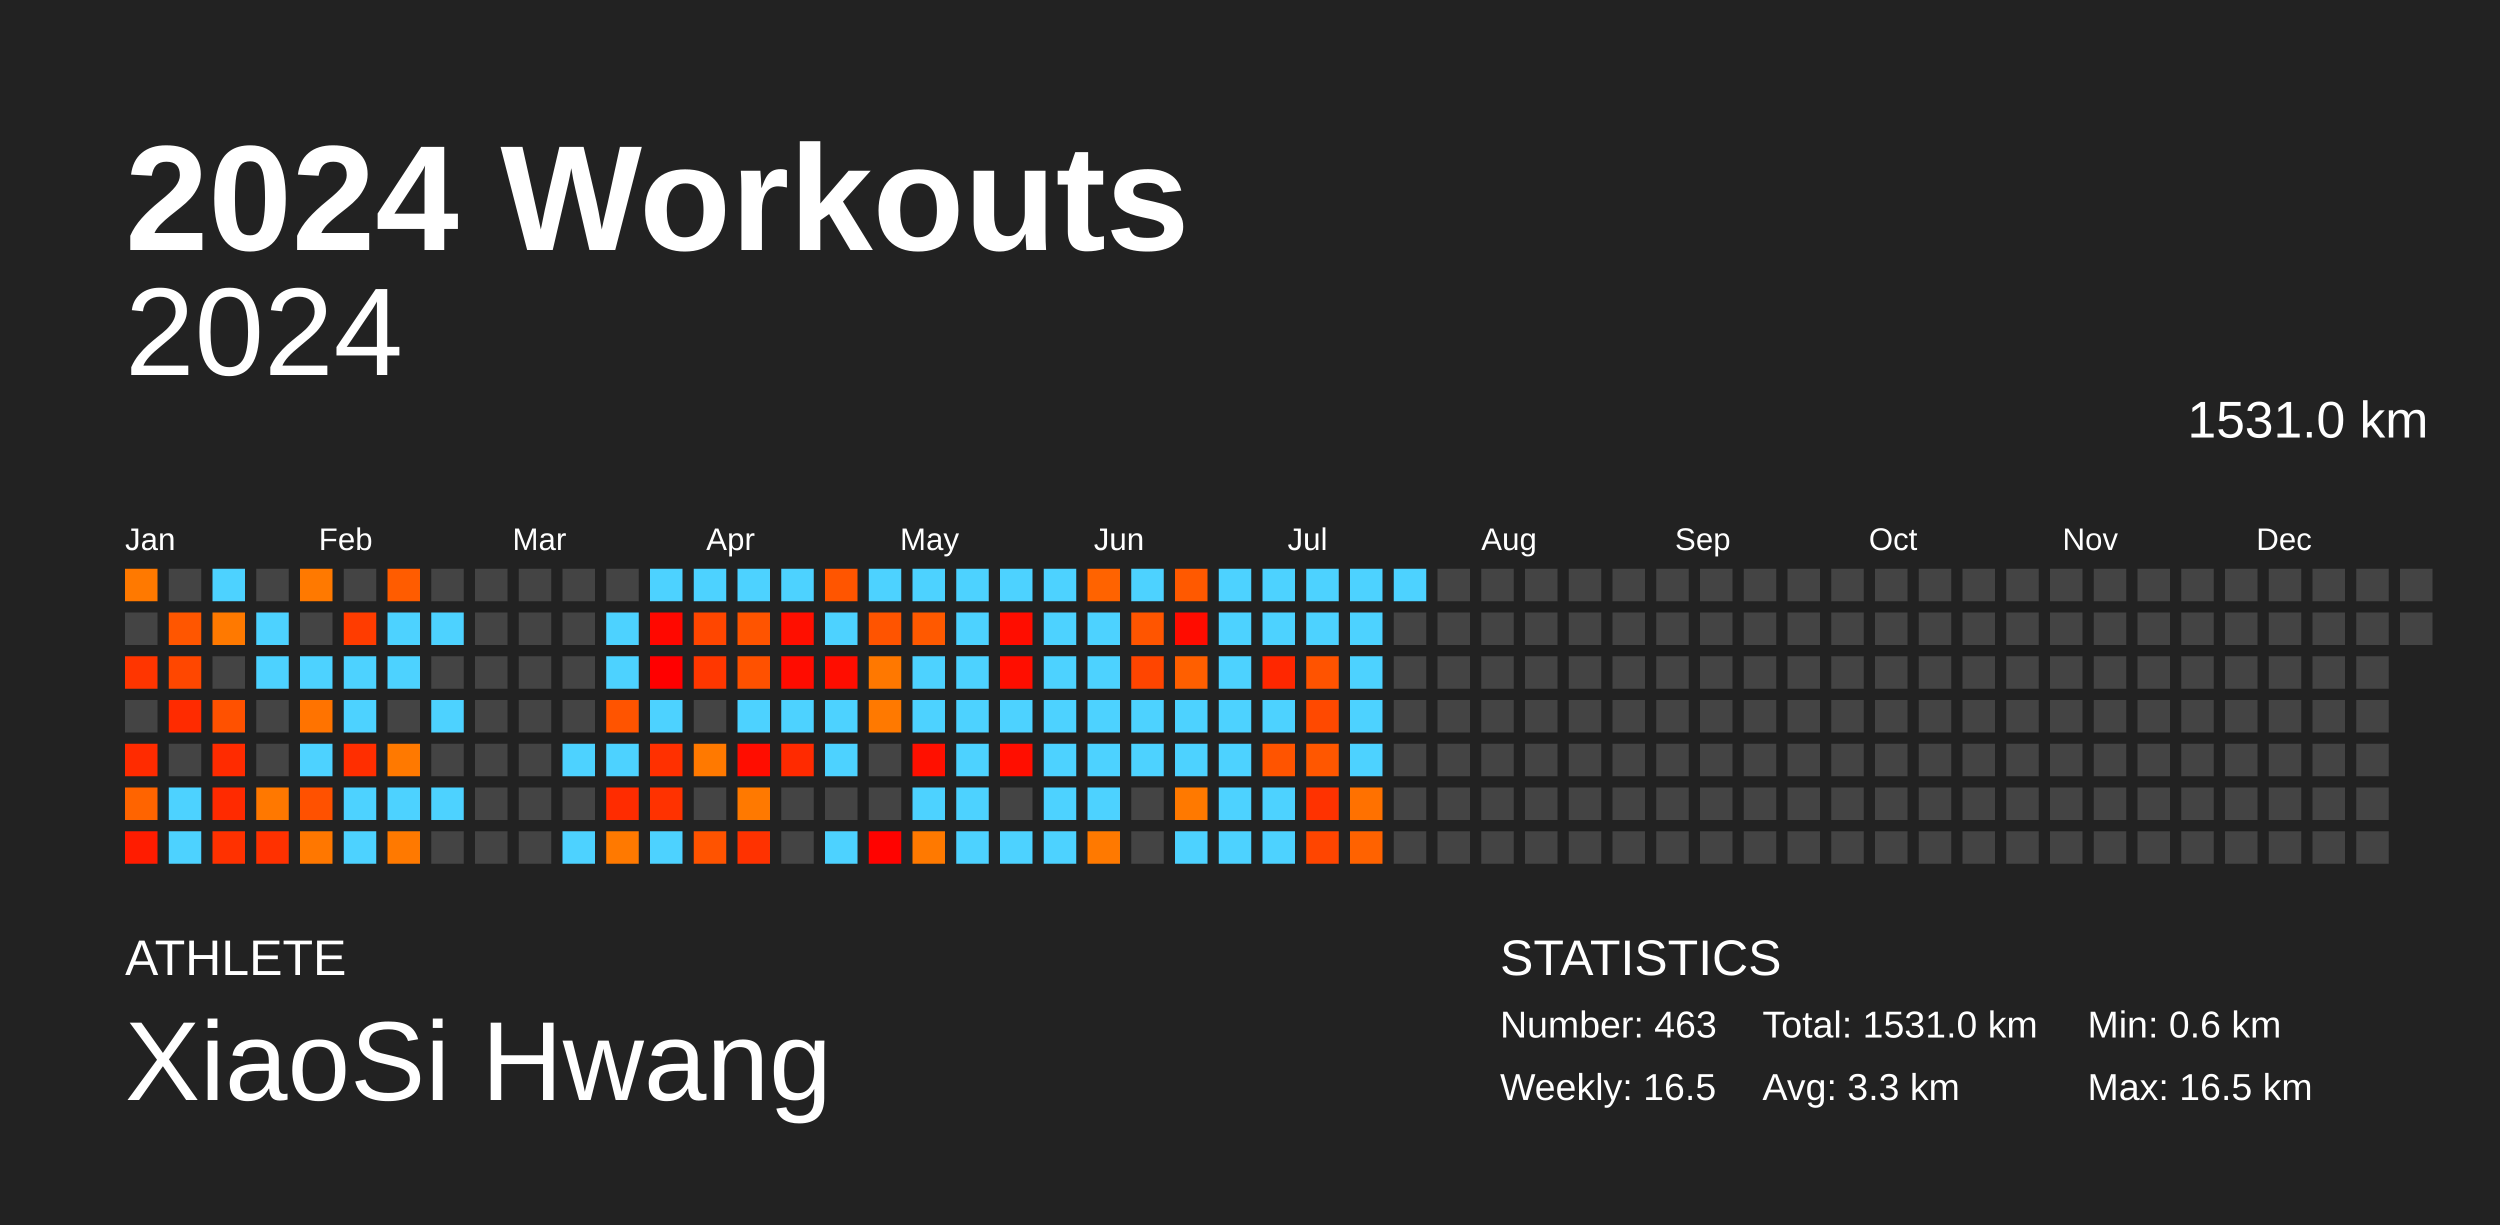
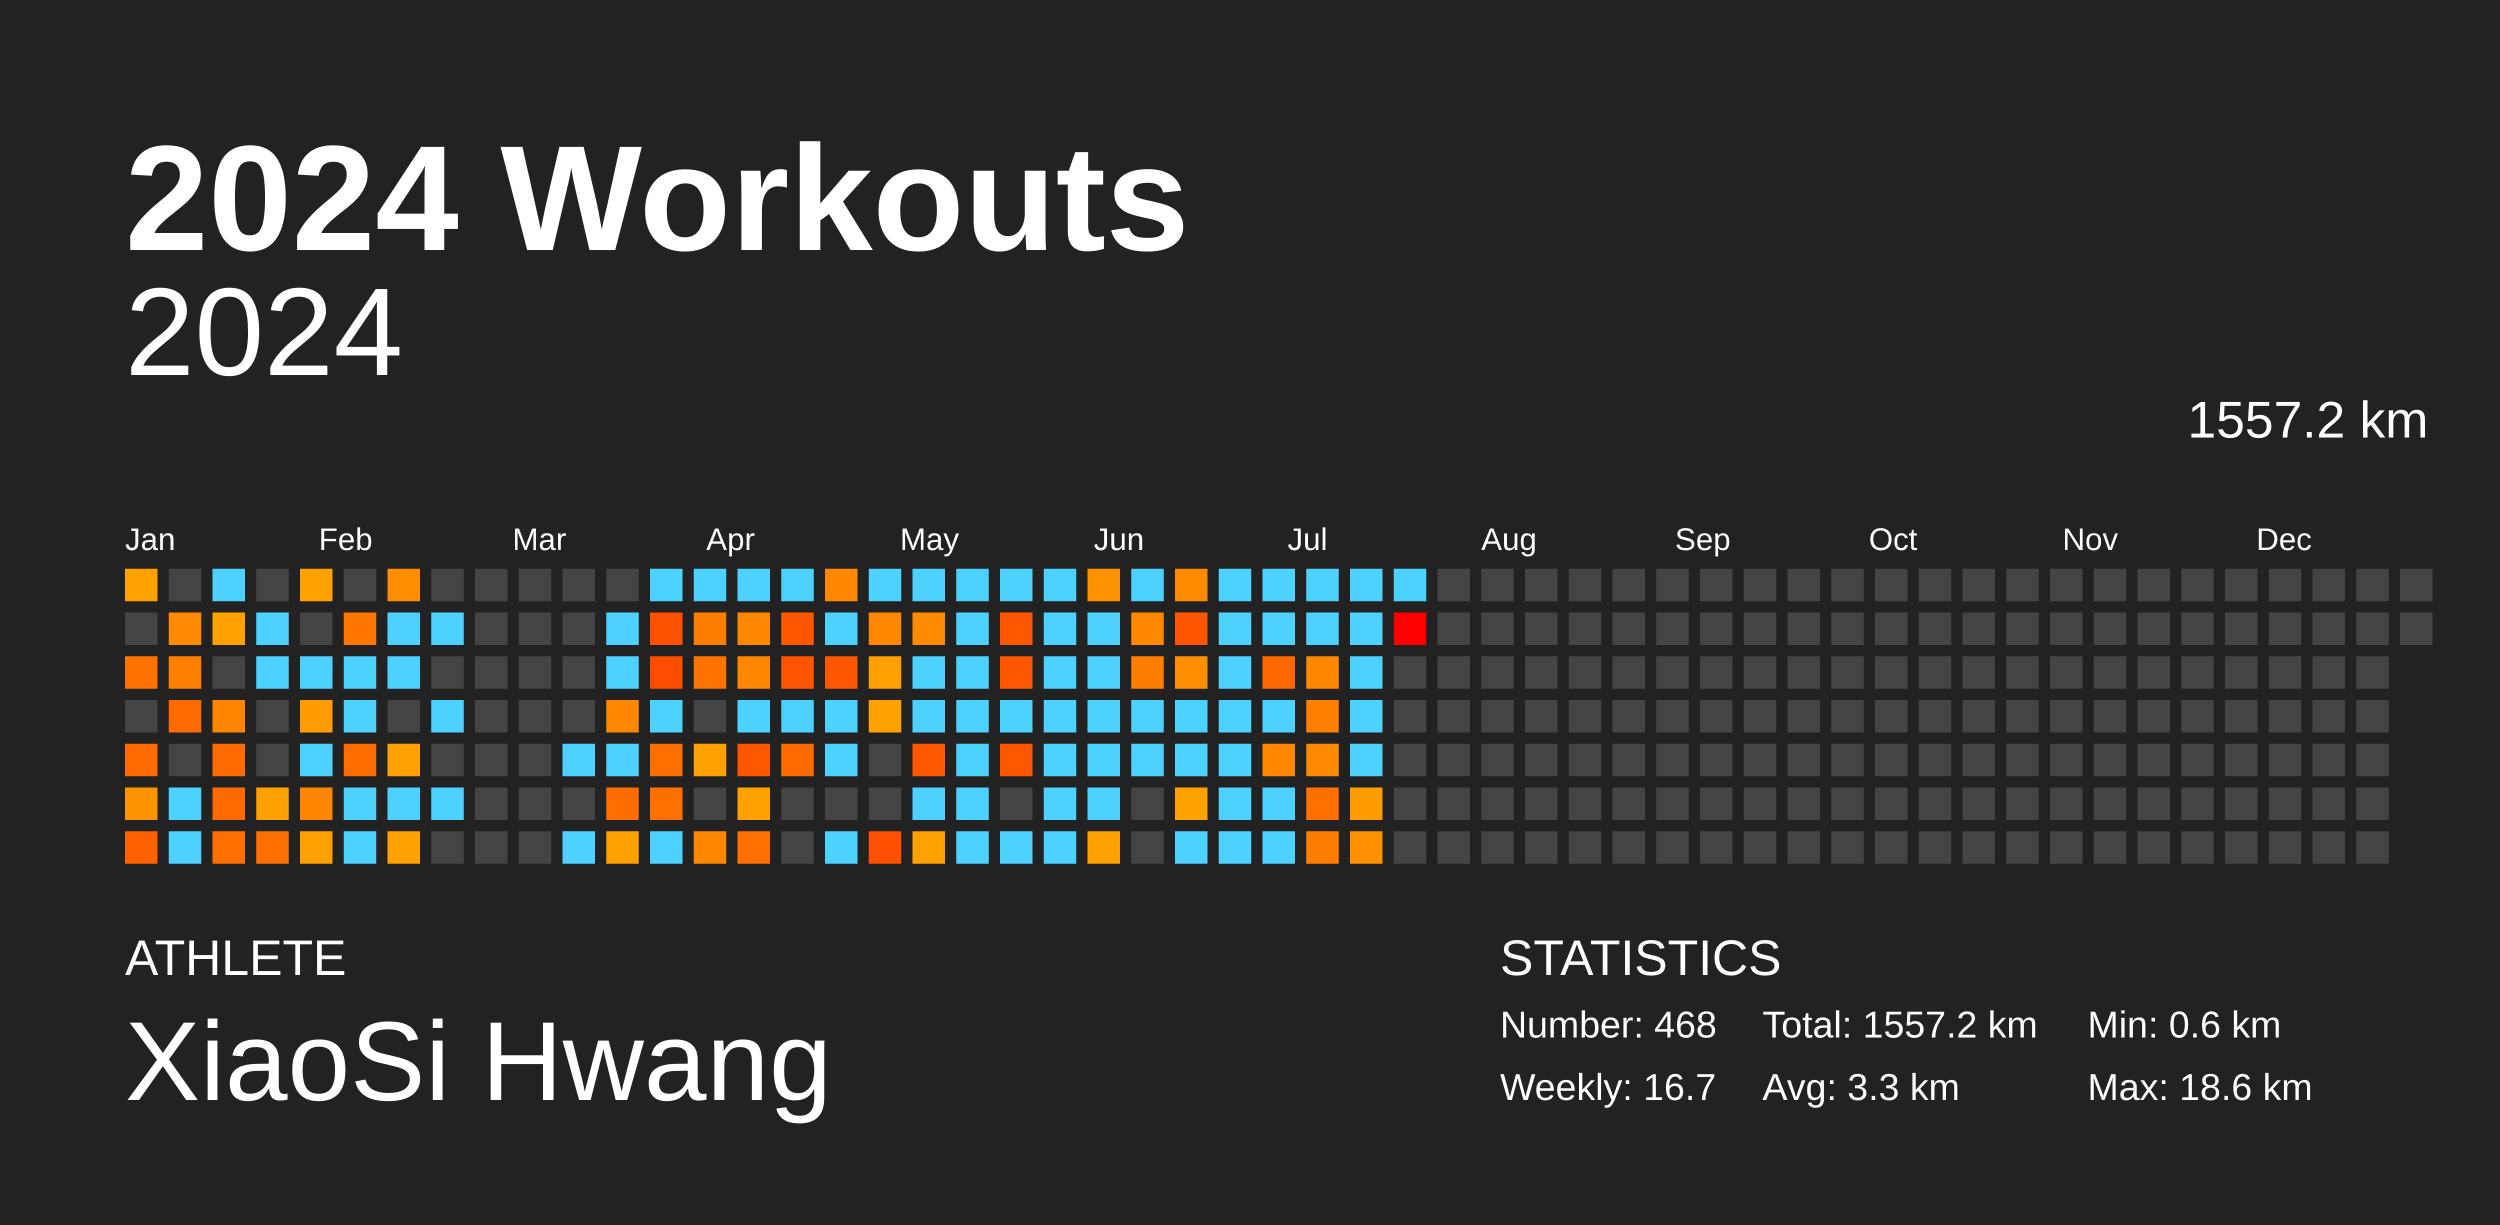
<svg xmlns="http://www.w3.org/2000/svg" baseProfile="full" height="98mm" version="1.1" viewBox="0,0,200,98" width="200mm">
  <defs />
  <rect fill="#222222" height="98" width="200" x="0" y="0" />
  <text fill="#FFFFFF" style="font-size:12px; font-family:Arial; font-weight:bold;" x="10" y="20">2024 Workouts</text>
  <text fill="#FFFFFF" style="font-size:4px; font-family:Arial" x="10" y="78">ATHLETE</text>
  <text fill="#FFFFFF" style="font-size:9px; font-family:Arial" x="10" y="88">XiaoSi Hwang</text>
  <text fill="#FFFFFF" style="font-size:4px; font-family:Arial" x="120" y="78">STATISTICS</text>
-   <text fill="#FFFFFF" style="font-size:3px; font-family:Arial" x="120" y="83">Number: 463</text>
-   <text fill="#FFFFFF" style="font-size:3px; font-family:Arial" x="120" y="88">Weekly: 16.5</text>
-   <text fill="#FFFFFF" style="font-size:3px; font-family:Arial" x="141" y="83">Total: 1531.0 km</text>
+   <text fill="#FFFFFF" style="font-size:3px; font-family:Arial" x="120" y="83">Number: 468</text>
+   <text fill="#FFFFFF" style="font-size:3px; font-family:Arial" x="120" y="88">Weekly: 16.7</text>
+   <text fill="#FFFFFF" style="font-size:3px; font-family:Arial" x="141" y="83">Total: 1557.2 km</text>
  <text fill="#FFFFFF" style="font-size:3px; font-family:Arial" x="141" y="88">Avg: 3.3 km</text>
  <text fill="#FFFFFF" style="font-size:3px; font-family:Arial" x="167" y="83">Min: 0.6 km</text>
-   <text fill="#FFFFFF" style="font-size:3px; font-family:Arial" x="167" y="88">Max: 16.5 km</text>
+   <text fill="#FFFFFF" style="font-size:3px; font-family:Arial" x="167" y="88">Max: 18.6 km</text>
  <text alignment-baseline="hanging" fill="#FFFFFF" style="font-size:10.0px; font-family:Arial;" x="10" y="30">2024</text>
-   <text alignment-baseline="hanging" fill="#FFFFFF" style="font-size:4.125px; font-family:Arial;" x="175" y="35">1531.0 km</text>
+   <text alignment-baseline="hanging" fill="#FFFFFF" style="font-size:4.125px; font-family:Arial;" x="175" y="35">1557.2 km</text>
  <text fill="#FFFFFF" style="font-size:2.5px; font-family:Arial" x="10.0" y="44">Jan</text>
  <text fill="#FFFFFF" style="font-size:2.5px; font-family:Arial" x="25.5" y="44">Feb</text>
  <text fill="#FFFFFF" style="font-size:2.5px; font-family:Arial" x="41.0" y="44">Mar</text>
  <text fill="#FFFFFF" style="font-size:2.5px; font-family:Arial" x="56.5" y="44">Apr</text>
  <text fill="#FFFFFF" style="font-size:2.5px; font-family:Arial" x="72.0" y="44">May</text>
  <text fill="#FFFFFF" style="font-size:2.5px; font-family:Arial" x="87.5" y="44">Jun</text>
  <text fill="#FFFFFF" style="font-size:2.5px; font-family:Arial" x="103.0" y="44">Jul</text>
  <text fill="#FFFFFF" style="font-size:2.5px; font-family:Arial" x="118.5" y="44">Aug</text>
  <text fill="#FFFFFF" style="font-size:2.5px; font-family:Arial" x="134.0" y="44">Sep</text>
  <text fill="#FFFFFF" style="font-size:2.5px; font-family:Arial" x="149.5" y="44">Oct</text>
  <text fill="#FFFFFF" style="font-size:2.5px; font-family:Arial" x="165.0" y="44">Nov</text>
  <text fill="#FFFFFF" style="font-size:2.5px; font-family:Arial" x="180.5" y="44">Dec</text>
-   <rect fill="#ff7900" height="2.6" width="2.6" x="10.0" y="45.5" />
+   <rect fill="#ffa200" height="2.6" width="2.6" x="10.0" y="45.5" />
  <rect fill="#444444" height="2.6" width="2.6" x="10.0" y="49.0" />
-   <rect fill="#ff3500" height="2.6" width="2.6" x="10.0" y="52.5" />
+   <rect fill="#ff7200" height="2.6" width="2.6" x="10.0" y="52.5" />
  <rect fill="#444444" height="2.6" width="2.6" x="10.0" y="56.0" />
-   <rect fill="#ff2b00" height="2.6" width="2.6" x="10.0" y="59.5" />
-   <rect fill="#ff6400" height="2.6" width="2.6" x="10.0" y="63.0" />
-   <rect fill="#ff1c00" height="2.6" width="2.6" x="10.0" y="66.5" />
+   <rect fill="#ff6b00" height="2.6" width="2.6" x="10.0" y="59.5" />
+   <rect fill="#ff9300" height="2.6" width="2.6" x="10.0" y="63.0" />
+   <rect fill="#ff6100" height="2.6" width="2.6" x="10.0" y="66.5" />
  <rect fill="#444444" height="2.6" width="2.6" x="13.5" y="45.5" />
-   <rect fill="#ff5600" height="2.6" width="2.6" x="13.5" y="49.0" />
-   <rect fill="#ff4700" height="2.6" width="2.6" x="13.5" y="52.5" />
-   <rect fill="#ff2b00" height="2.6" width="2.6" x="13.5" y="56.0" />
+   <rect fill="#ff8900" height="2.6" width="2.6" x="13.5" y="49.0" />
+   <rect fill="#ff7f00" height="2.6" width="2.6" x="13.5" y="52.5" />
+   <rect fill="#ff6b00" height="2.6" width="2.6" x="13.5" y="56.0" />
  <rect fill="#444444" height="2.6" width="2.6" x="13.5" y="59.5" />
  <rect fill="#4dd2ff" height="2.6" width="2.6" x="13.5" y="63.0" />
  <rect fill="#4dd2ff" height="2.6" width="2.6" x="13.5" y="66.5" />
  <rect fill="#4dd2ff" height="2.6" width="2.6" x="17.0" y="45.5" />
-   <rect fill="#ff7900" height="2.6" width="2.6" x="17.0" y="49.0" />
+   <rect fill="#ffa100" height="2.6" width="2.6" x="17.0" y="49.0" />
  <rect fill="#444444" height="2.6" width="2.6" x="17.0" y="52.5" />
-   <rect fill="#ff5100" height="2.6" width="2.6" x="17.0" y="56.0" />
-   <rect fill="#ff2b00" height="2.6" width="2.6" x="17.0" y="59.5" />
-   <rect fill="#ff2a00" height="2.6" width="2.6" x="17.0" y="63.0" />
-   <rect fill="#ff3100" height="2.6" width="2.6" x="17.0" y="66.5" />
+   <rect fill="#ff8500" height="2.6" width="2.6" x="17.0" y="56.0" />
+   <rect fill="#ff6b00" height="2.6" width="2.6" x="17.0" y="59.5" />
+   <rect fill="#ff6a00" height="2.6" width="2.6" x="17.0" y="63.0" />
+   <rect fill="#ff6f00" height="2.6" width="2.6" x="17.0" y="66.5" />
  <rect fill="#444444" height="2.6" width="2.6" x="20.5" y="45.5" />
  <rect fill="#4dd2ff" height="2.6" width="2.6" x="20.5" y="49.0" />
  <rect fill="#4dd2ff" height="2.6" width="2.6" x="20.5" y="52.5" />
  <rect fill="#444444" height="2.6" width="2.6" x="20.5" y="56.0" />
  <rect fill="#444444" height="2.6" width="2.6" x="20.5" y="59.5" />
-   <rect fill="#ff7800" height="2.6" width="2.6" x="20.5" y="63.0" />
-   <rect fill="#ff3100" height="2.6" width="2.6" x="20.5" y="66.5" />
-   <rect fill="#ff7900" height="2.6" width="2.6" x="24.0" y="45.5" />
+   <rect fill="#ffa100" height="2.6" width="2.6" x="20.5" y="63.0" />
+   <rect fill="#ff6f00" height="2.6" width="2.6" x="20.5" y="66.5" />
+   <rect fill="#ffa100" height="2.6" width="2.6" x="24.0" y="45.5" />
  <rect fill="#444444" height="2.6" width="2.6" x="24.0" y="49.0" />
  <rect fill="#4dd2ff" height="2.6" width="2.6" x="24.0" y="52.5" />
-   <rect fill="#ff7300" height="2.6" width="2.6" x="24.0" y="56.0" />
+   <rect fill="#ff9d00" height="2.6" width="2.6" x="24.0" y="56.0" />
  <rect fill="#4dd2ff" height="2.6" width="2.6" x="24.0" y="59.5" />
-   <rect fill="#ff5100" height="2.6" width="2.6" x="24.0" y="63.0" />
-   <rect fill="#ff7700" height="2.6" width="2.6" x="24.0" y="66.5" />
+   <rect fill="#ff8500" height="2.6" width="2.6" x="24.0" y="63.0" />
+   <rect fill="#ffa000" height="2.6" width="2.6" x="24.0" y="66.5" />
  <rect fill="#444444" height="2.6" width="2.6" x="27.5" y="45.5" />
-   <rect fill="#ff3c00" height="2.6" width="2.6" x="27.5" y="49.0" />
+   <rect fill="#ff7700" height="2.6" width="2.6" x="27.5" y="49.0" />
  <rect fill="#4dd2ff" height="2.6" width="2.6" x="27.5" y="52.5" />
  <rect fill="#4dd2ff" height="2.6" width="2.6" x="27.5" y="56.0" />
-   <rect fill="#ff2e00" height="2.6" width="2.6" x="27.5" y="59.5" />
+   <rect fill="#ff6d00" height="2.6" width="2.6" x="27.5" y="59.5" />
  <rect fill="#4dd2ff" height="2.6" width="2.6" x="27.5" y="63.0" />
  <rect fill="#4dd2ff" height="2.6" width="2.6" x="27.5" y="66.5" />
-   <rect fill="#ff5c00" height="2.6" width="2.6" x="31.0" y="45.5" />
+   <rect fill="#ff8d00" height="2.6" width="2.6" x="31.0" y="45.5" />
  <rect fill="#4dd2ff" height="2.6" width="2.6" x="31.0" y="49.0" />
  <rect fill="#4dd2ff" height="2.6" width="2.6" x="31.0" y="52.5" />
  <rect fill="#444444" height="2.6" width="2.6" x="31.0" y="56.0" />
-   <rect fill="#ff7900" height="2.6" width="2.6" x="31.0" y="59.5" />
+   <rect fill="#ffa100" height="2.6" width="2.6" x="31.0" y="59.5" />
  <rect fill="#4dd2ff" height="2.6" width="2.6" x="31.0" y="63.0" />
-   <rect fill="#ff7900" height="2.6" width="2.6" x="31.0" y="66.5" />
+   <rect fill="#ffa100" height="2.6" width="2.6" x="31.0" y="66.5" />
  <rect fill="#444444" height="2.6" width="2.6" x="34.5" y="45.5" />
  <rect fill="#4dd2ff" height="2.6" width="2.6" x="34.5" y="49.0" />
  <rect fill="#444444" height="2.6" width="2.6" x="34.5" y="52.5" />
  <rect fill="#4dd2ff" height="2.6" width="2.6" x="34.5" y="56.0" />
  <rect fill="#444444" height="2.6" width="2.6" x="34.5" y="59.5" />
  <rect fill="#4dd2ff" height="2.6" width="2.6" x="34.5" y="63.0" />
  <rect fill="#444444" height="2.6" width="2.6" x="34.5" y="66.5" />
  <rect fill="#444444" height="2.6" width="2.6" x="38.0" y="45.5" />
  <rect fill="#444444" height="2.6" width="2.6" x="38.0" y="49.0" />
  <rect fill="#444444" height="2.6" width="2.6" x="38.0" y="52.5" />
  <rect fill="#444444" height="2.6" width="2.6" x="38.0" y="56.0" />
  <rect fill="#444444" height="2.6" width="2.6" x="38.0" y="59.5" />
  <rect fill="#444444" height="2.6" width="2.6" x="38.0" y="63.0" />
  <rect fill="#444444" height="2.6" width="2.6" x="38.0" y="66.5" />
  <rect fill="#444444" height="2.6" width="2.6" x="41.5" y="45.5" />
  <rect fill="#444444" height="2.6" width="2.6" x="41.5" y="49.0" />
  <rect fill="#444444" height="2.6" width="2.6" x="41.5" y="52.5" />
  <rect fill="#444444" height="2.6" width="2.6" x="41.5" y="56.0" />
  <rect fill="#444444" height="2.6" width="2.6" x="41.5" y="59.5" />
  <rect fill="#444444" height="2.6" width="2.6" x="41.5" y="63.0" />
  <rect fill="#444444" height="2.6" width="2.6" x="41.5" y="66.5" />
  <rect fill="#444444" height="2.6" width="2.6" x="45.0" y="45.5" />
  <rect fill="#444444" height="2.6" width="2.6" x="45.0" y="49.0" />
  <rect fill="#444444" height="2.6" width="2.6" x="45.0" y="52.5" />
  <rect fill="#444444" height="2.6" width="2.6" x="45.0" y="56.0" />
  <rect fill="#4dd2ff" height="2.6" width="2.6" x="45.0" y="59.5" />
  <rect fill="#444444" height="2.6" width="2.6" x="45.0" y="63.0" />
  <rect fill="#4dd2ff" height="2.6" width="2.6" x="45.0" y="66.5" />
  <rect fill="#444444" height="2.6" width="2.6" x="48.5" y="45.5" />
  <rect fill="#4dd2ff" height="2.6" width="2.6" x="48.5" y="49.0" />
  <rect fill="#4dd2ff" height="2.6" width="2.6" x="48.5" y="52.5" />
-   <rect fill="#ff5400" height="2.6" width="2.6" x="48.5" y="56.0" />
+   <rect fill="#ff8700" height="2.6" width="2.6" x="48.5" y="56.0" />
  <rect fill="#4dd2ff" height="2.6" width="2.6" x="48.5" y="59.5" />
-   <rect fill="#ff2c00" height="2.6" width="2.6" x="48.5" y="63.0" />
-   <rect fill="#ff7900" height="2.6" width="2.6" x="48.5" y="66.5" />
+   <rect fill="#ff6c00" height="2.6" width="2.6" x="48.5" y="63.0" />
+   <rect fill="#ffa200" height="2.6" width="2.6" x="48.5" y="66.5" />
  <rect fill="#4dd2ff" height="2.6" width="2.6" x="52.0" y="45.5" />
-   <rect fill="#ff0800" height="2.6" width="2.6" x="52.0" y="49.0" />
-   <rect fill="#ff0000" height="2.6" width="2.6" x="52.0" y="52.5" />
+   <rect fill="#ff5200" height="2.6" width="2.6" x="52.0" y="49.0" />
+   <rect fill="#ff4d00" height="2.6" width="2.6" x="52.0" y="52.5" />
  <rect fill="#4dd2ff" height="2.6" width="2.6" x="52.0" y="56.0" />
-   <rect fill="#ff3000" height="2.6" width="2.6" x="52.0" y="59.5" />
-   <rect fill="#ff3200" height="2.6" width="2.6" x="52.0" y="63.0" />
+   <rect fill="#ff6f00" height="2.6" width="2.6" x="52.0" y="59.5" />
+   <rect fill="#ff7000" height="2.6" width="2.6" x="52.0" y="63.0" />
  <rect fill="#4dd2ff" height="2.6" width="2.6" x="52.0" y="66.5" />
  <rect fill="#4dd2ff" height="2.6" width="2.6" x="55.5" y="45.5" />
-   <rect fill="#ff4600" height="2.6" width="2.6" x="55.5" y="49.0" />
-   <rect fill="#ff3700" height="2.6" width="2.6" x="55.5" y="52.5" />
+   <rect fill="#ff7e00" height="2.6" width="2.6" x="55.5" y="49.0" />
+   <rect fill="#ff7300" height="2.6" width="2.6" x="55.5" y="52.5" />
  <rect fill="#444444" height="2.6" width="2.6" x="55.5" y="56.0" />
-   <rect fill="#ff7900" height="2.6" width="2.6" x="55.5" y="59.5" />
+   <rect fill="#ffa200" height="2.6" width="2.6" x="55.5" y="59.5" />
  <rect fill="#444444" height="2.6" width="2.6" x="55.5" y="63.0" />
-   <rect fill="#ff5300" height="2.6" width="2.6" x="55.5" y="66.5" />
+   <rect fill="#ff8700" height="2.6" width="2.6" x="55.5" y="66.5" />
  <rect fill="#4dd2ff" height="2.6" width="2.6" x="59.0" y="45.5" />
-   <rect fill="#ff5400" height="2.6" width="2.6" x="59.0" y="49.0" />
-   <rect fill="#ff5100" height="2.6" width="2.6" x="59.0" y="52.5" />
+   <rect fill="#ff8700" height="2.6" width="2.6" x="59.0" y="49.0" />
+   <rect fill="#ff8600" height="2.6" width="2.6" x="59.0" y="52.5" />
  <rect fill="#4dd2ff" height="2.6" width="2.6" x="59.0" y="56.0" />
-   <rect fill="#ff0d00" height="2.6" width="2.6" x="59.0" y="59.5" />
-   <rect fill="#ff7900" height="2.6" width="2.6" x="59.0" y="63.0" />
-   <rect fill="#ff3200" height="2.6" width="2.6" x="59.0" y="66.5" />
+   <rect fill="#ff5600" height="2.6" width="2.6" x="59.0" y="59.5" />
+   <rect fill="#ffa200" height="2.6" width="2.6" x="59.0" y="63.0" />
+   <rect fill="#ff7000" height="2.6" width="2.6" x="59.0" y="66.5" />
  <rect fill="#4dd2ff" height="2.6" width="2.6" x="62.5" y="45.5" />
-   <rect fill="#ff0f00" height="2.6" width="2.6" x="62.5" y="49.0" />
-   <rect fill="#ff0c00" height="2.6" width="2.6" x="62.5" y="52.5" />
+   <rect fill="#ff5700" height="2.6" width="2.6" x="62.5" y="49.0" />
+   <rect fill="#ff5500" height="2.6" width="2.6" x="62.5" y="52.5" />
  <rect fill="#4dd2ff" height="2.6" width="2.6" x="62.5" y="56.0" />
-   <rect fill="#ff2a00" height="2.6" width="2.6" x="62.5" y="59.5" />
+   <rect fill="#ff6a00" height="2.6" width="2.6" x="62.5" y="59.5" />
  <rect fill="#444444" height="2.6" width="2.6" x="62.5" y="63.0" />
  <rect fill="#444444" height="2.6" width="2.6" x="62.5" y="66.5" />
-   <rect fill="#ff5500" height="2.6" width="2.6" x="66.0" y="45.5" />
+   <rect fill="#ff8800" height="2.6" width="2.6" x="66.0" y="45.5" />
  <rect fill="#4dd2ff" height="2.6" width="2.6" x="66.0" y="49.0" />
-   <rect fill="#ff0d00" height="2.6" width="2.6" x="66.0" y="52.5" />
+   <rect fill="#ff5600" height="2.6" width="2.6" x="66.0" y="52.5" />
  <rect fill="#4dd2ff" height="2.6" width="2.6" x="66.0" y="56.0" />
  <rect fill="#4dd2ff" height="2.6" width="2.6" x="66.0" y="59.5" />
  <rect fill="#444444" height="2.6" width="2.6" x="66.0" y="63.0" />
  <rect fill="#4dd2ff" height="2.6" width="2.6" x="66.0" y="66.5" />
  <rect fill="#4dd2ff" height="2.6" width="2.6" x="69.5" y="45.5" />
-   <rect fill="#ff5400" height="2.6" width="2.6" x="69.5" y="49.0" />
-   <rect fill="#ff7800" height="2.6" width="2.6" x="69.5" y="52.5" />
-   <rect fill="#ff7900" height="2.6" width="2.6" x="69.5" y="56.0" />
+   <rect fill="#ff8800" height="2.6" width="2.6" x="69.5" y="49.0" />
+   <rect fill="#ffa000" height="2.6" width="2.6" x="69.5" y="52.5" />
+   <rect fill="#ffa200" height="2.6" width="2.6" x="69.5" y="56.0" />
  <rect fill="#444444" height="2.6" width="2.6" x="69.5" y="59.5" />
  <rect fill="#444444" height="2.6" width="2.6" x="69.5" y="63.0" />
-   <rect fill="#ff0300" height="2.6" width="2.6" x="69.5" y="66.5" />
+   <rect fill="#ff4f00" height="2.6" width="2.6" x="69.5" y="66.5" />
  <rect fill="#4dd2ff" height="2.6" width="2.6" x="73.0" y="45.5" />
-   <rect fill="#ff5900" height="2.6" width="2.6" x="73.0" y="49.0" />
+   <rect fill="#ff8b00" height="2.6" width="2.6" x="73.0" y="49.0" />
  <rect fill="#4dd2ff" height="2.6" width="2.6" x="73.0" y="52.5" />
  <rect fill="#4dd2ff" height="2.6" width="2.6" x="73.0" y="56.0" />
-   <rect fill="#ff1000" height="2.6" width="2.6" x="73.0" y="59.5" />
+   <rect fill="#ff5800" height="2.6" width="2.6" x="73.0" y="59.5" />
  <rect fill="#4dd2ff" height="2.6" width="2.6" x="73.0" y="63.0" />
-   <rect fill="#ff7900" height="2.6" width="2.6" x="73.0" y="66.5" />
+   <rect fill="#ffa200" height="2.6" width="2.6" x="73.0" y="66.5" />
  <rect fill="#4dd2ff" height="2.6" width="2.6" x="76.5" y="45.5" />
  <rect fill="#4dd2ff" height="2.6" width="2.6" x="76.5" y="49.0" />
  <rect fill="#4dd2ff" height="2.6" width="2.6" x="76.5" y="52.5" />
  <rect fill="#4dd2ff" height="2.6" width="2.6" x="76.5" y="56.0" />
  <rect fill="#4dd2ff" height="2.6" width="2.6" x="76.5" y="59.5" />
  <rect fill="#4dd2ff" height="2.6" width="2.6" x="76.5" y="63.0" />
  <rect fill="#4dd2ff" height="2.6" width="2.6" x="76.5" y="66.5" />
  <rect fill="#4dd2ff" height="2.6" width="2.6" x="80.0" y="45.5" />
-   <rect fill="#ff0d00" height="2.6" width="2.6" x="80.0" y="49.0" />
-   <rect fill="#ff0e00" height="2.6" width="2.6" x="80.0" y="52.5" />
+   <rect fill="#ff5600" height="2.6" width="2.6" x="80.0" y="49.0" />
+   <rect fill="#ff5700" height="2.6" width="2.6" x="80.0" y="52.5" />
  <rect fill="#4dd2ff" height="2.6" width="2.6" x="80.0" y="56.0" />
-   <rect fill="#ff0e00" height="2.6" width="2.6" x="80.0" y="59.5" />
+   <rect fill="#ff5700" height="2.6" width="2.6" x="80.0" y="59.5" />
  <rect fill="#444444" height="2.6" width="2.6" x="80.0" y="63.0" />
  <rect fill="#4dd2ff" height="2.6" width="2.6" x="80.0" y="66.5" />
  <rect fill="#4dd2ff" height="2.6" width="2.6" x="83.5" y="45.5" />
  <rect fill="#4dd2ff" height="2.6" width="2.6" x="83.5" y="49.0" />
  <rect fill="#4dd2ff" height="2.6" width="2.6" x="83.5" y="52.5" />
  <rect fill="#4dd2ff" height="2.6" width="2.6" x="83.5" y="56.0" />
  <rect fill="#4dd2ff" height="2.6" width="2.6" x="83.5" y="59.5" />
  <rect fill="#4dd2ff" height="2.6" width="2.6" x="83.5" y="63.0" />
  <rect fill="#4dd2ff" height="2.6" width="2.6" x="83.5" y="66.5" />
-   <rect fill="#ff6300" height="2.6" width="2.6" x="87.0" y="45.5" />
+   <rect fill="#ff9200" height="2.6" width="2.6" x="87.0" y="45.5" />
  <rect fill="#4dd2ff" height="2.6" width="2.6" x="87.0" y="49.0" />
  <rect fill="#4dd2ff" height="2.6" width="2.6" x="87.0" y="52.5" />
  <rect fill="#4dd2ff" height="2.6" width="2.6" x="87.0" y="56.0" />
  <rect fill="#4dd2ff" height="2.6" width="2.6" x="87.0" y="59.5" />
  <rect fill="#4dd2ff" height="2.6" width="2.6" x="87.0" y="63.0" />
-   <rect fill="#ff7900" height="2.6" width="2.6" x="87.0" y="66.5" />
+   <rect fill="#ffa200" height="2.6" width="2.6" x="87.0" y="66.5" />
  <rect fill="#4dd2ff" height="2.6" width="2.6" x="90.5" y="45.5" />
-   <rect fill="#ff5500" height="2.6" width="2.6" x="90.5" y="49.0" />
-   <rect fill="#ff4500" height="2.6" width="2.6" x="90.5" y="52.5" />
+   <rect fill="#ff8800" height="2.6" width="2.6" x="90.5" y="49.0" />
+   <rect fill="#ff7d00" height="2.6" width="2.6" x="90.5" y="52.5" />
  <rect fill="#4dd2ff" height="2.6" width="2.6" x="90.5" y="56.0" />
  <rect fill="#4dd2ff" height="2.6" width="2.6" x="90.5" y="59.5" />
  <rect fill="#444444" height="2.6" width="2.6" x="90.5" y="63.0" />
  <rect fill="#444444" height="2.6" width="2.6" x="90.5" y="66.5" />
-   <rect fill="#ff5900" height="2.6" width="2.6" x="94.0" y="45.5" />
-   <rect fill="#ff0c00" height="2.6" width="2.6" x="94.0" y="49.0" />
-   <rect fill="#ff5f00" height="2.6" width="2.6" x="94.0" y="52.5" />
+   <rect fill="#ff8b00" height="2.6" width="2.6" x="94.0" y="45.5" />
+   <rect fill="#ff5500" height="2.6" width="2.6" x="94.0" y="49.0" />
+   <rect fill="#ff8f00" height="2.6" width="2.6" x="94.0" y="52.5" />
  <rect fill="#4dd2ff" height="2.6" width="2.6" x="94.0" y="56.0" />
  <rect fill="#4dd2ff" height="2.6" width="2.6" x="94.0" y="59.5" />
-   <rect fill="#ff7900" height="2.6" width="2.6" x="94.0" y="63.0" />
+   <rect fill="#ffa200" height="2.6" width="2.6" x="94.0" y="63.0" />
  <rect fill="#4dd2ff" height="2.6" width="2.6" x="94.0" y="66.5" />
  <rect fill="#4dd2ff" height="2.6" width="2.6" x="97.5" y="45.5" />
  <rect fill="#4dd2ff" height="2.6" width="2.6" x="97.5" y="49.0" />
  <rect fill="#4dd2ff" height="2.6" width="2.6" x="97.5" y="52.5" />
  <rect fill="#4dd2ff" height="2.6" width="2.6" x="97.5" y="56.0" />
  <rect fill="#4dd2ff" height="2.6" width="2.6" x="97.5" y="59.5" />
  <rect fill="#4dd2ff" height="2.6" width="2.6" x="97.5" y="63.0" />
  <rect fill="#4dd2ff" height="2.6" width="2.6" x="97.5" y="66.5" />
  <rect fill="#4dd2ff" height="2.6" width="2.6" x="101.0" y="45.5" />
  <rect fill="#4dd2ff" height="2.6" width="2.6" x="101.0" y="49.0" />
-   <rect fill="#ff2700" height="2.6" width="2.6" x="101.0" y="52.5" />
+   <rect fill="#ff6800" height="2.6" width="2.6" x="101.0" y="52.5" />
  <rect fill="#4dd2ff" height="2.6" width="2.6" x="101.0" y="56.0" />
-   <rect fill="#ff5400" height="2.6" width="2.6" x="101.0" y="59.5" />
+   <rect fill="#ff8800" height="2.6" width="2.6" x="101.0" y="59.5" />
  <rect fill="#4dd2ff" height="2.6" width="2.6" x="101.0" y="63.0" />
  <rect fill="#4dd2ff" height="2.6" width="2.6" x="101.0" y="66.5" />
  <rect fill="#4dd2ff" height="2.6" width="2.6" x="104.5" y="45.5" />
  <rect fill="#4dd2ff" height="2.6" width="2.6" x="104.5" y="49.0" />
-   <rect fill="#ff5300" height="2.6" width="2.6" x="104.5" y="52.5" />
-   <rect fill="#ff4900" height="2.6" width="2.6" x="104.5" y="56.0" />
-   <rect fill="#ff5700" height="2.6" width="2.6" x="104.5" y="59.5" />
-   <rect fill="#ff3200" height="2.6" width="2.6" x="104.5" y="63.0" />
-   <rect fill="#ff4500" height="2.6" width="2.6" x="104.5" y="66.5" />
+   <rect fill="#ff8700" height="2.6" width="2.6" x="104.5" y="52.5" />
+   <rect fill="#ff8000" height="2.6" width="2.6" x="104.5" y="56.0" />
+   <rect fill="#ff8900" height="2.6" width="2.6" x="104.5" y="59.5" />
+   <rect fill="#ff7000" height="2.6" width="2.6" x="104.5" y="63.0" />
+   <rect fill="#ff7d00" height="2.6" width="2.6" x="104.5" y="66.5" />
  <rect fill="#4dd2ff" height="2.6" width="2.6" x="108.0" y="45.5" />
  <rect fill="#4dd2ff" height="2.6" width="2.6" x="108.0" y="49.0" />
  <rect fill="#4dd2ff" height="2.6" width="2.6" x="108.0" y="52.5" />
  <rect fill="#4dd2ff" height="2.6" width="2.6" x="108.0" y="56.0" />
  <rect fill="#4dd2ff" height="2.6" width="2.6" x="108.0" y="59.5" />
-   <rect fill="#ff7100" height="2.6" width="2.6" x="108.0" y="63.0" />
-   <rect fill="#ff6200" height="2.6" width="2.6" x="108.0" y="66.5" />
+   <rect fill="#ff9c00" height="2.6" width="2.6" x="108.0" y="63.0" />
+   <rect fill="#ff9100" height="2.6" width="2.6" x="108.0" y="66.5" />
  <rect fill="#4dd2ff" height="2.6" width="2.6" x="111.5" y="45.5" />
-   <rect fill="#444444" height="2.6" width="2.6" x="111.5" y="49.0" />
+   <rect fill="red" height="2.6" width="2.6" x="111.5" y="49.0" />
  <rect fill="#444444" height="2.6" width="2.6" x="111.5" y="52.5" />
  <rect fill="#444444" height="2.6" width="2.6" x="111.5" y="56.0" />
  <rect fill="#444444" height="2.6" width="2.6" x="111.5" y="59.5" />
  <rect fill="#444444" height="2.6" width="2.6" x="111.5" y="63.0" />
  <rect fill="#444444" height="2.6" width="2.6" x="111.5" y="66.5" />
  <rect fill="#444444" height="2.6" width="2.6" x="115.0" y="45.5" />
  <rect fill="#444444" height="2.6" width="2.6" x="115.0" y="49.0" />
  <rect fill="#444444" height="2.6" width="2.6" x="115.0" y="52.5" />
  <rect fill="#444444" height="2.6" width="2.6" x="115.0" y="56.0" />
  <rect fill="#444444" height="2.6" width="2.6" x="115.0" y="59.5" />
  <rect fill="#444444" height="2.6" width="2.6" x="115.0" y="63.0" />
  <rect fill="#444444" height="2.6" width="2.6" x="115.0" y="66.5" />
  <rect fill="#444444" height="2.6" width="2.6" x="118.5" y="45.5" />
  <rect fill="#444444" height="2.6" width="2.6" x="118.5" y="49.0" />
  <rect fill="#444444" height="2.6" width="2.6" x="118.5" y="52.5" />
  <rect fill="#444444" height="2.6" width="2.6" x="118.5" y="56.0" />
  <rect fill="#444444" height="2.6" width="2.6" x="118.5" y="59.5" />
  <rect fill="#444444" height="2.6" width="2.6" x="118.5" y="63.0" />
  <rect fill="#444444" height="2.6" width="2.6" x="118.5" y="66.5" />
  <rect fill="#444444" height="2.6" width="2.6" x="122.0" y="45.5" />
  <rect fill="#444444" height="2.6" width="2.6" x="122.0" y="49.0" />
  <rect fill="#444444" height="2.6" width="2.6" x="122.0" y="52.5" />
  <rect fill="#444444" height="2.6" width="2.6" x="122.0" y="56.0" />
  <rect fill="#444444" height="2.6" width="2.6" x="122.0" y="59.5" />
  <rect fill="#444444" height="2.6" width="2.6" x="122.0" y="63.0" />
  <rect fill="#444444" height="2.6" width="2.6" x="122.0" y="66.5" />
  <rect fill="#444444" height="2.6" width="2.6" x="125.5" y="45.5" />
  <rect fill="#444444" height="2.6" width="2.6" x="125.5" y="49.0" />
  <rect fill="#444444" height="2.6" width="2.6" x="125.5" y="52.5" />
  <rect fill="#444444" height="2.6" width="2.6" x="125.5" y="56.0" />
  <rect fill="#444444" height="2.6" width="2.6" x="125.5" y="59.5" />
  <rect fill="#444444" height="2.6" width="2.6" x="125.5" y="63.0" />
  <rect fill="#444444" height="2.6" width="2.6" x="125.5" y="66.5" />
  <rect fill="#444444" height="2.6" width="2.6" x="129.0" y="45.5" />
  <rect fill="#444444" height="2.6" width="2.6" x="129.0" y="49.0" />
  <rect fill="#444444" height="2.6" width="2.6" x="129.0" y="52.5" />
  <rect fill="#444444" height="2.6" width="2.6" x="129.0" y="56.0" />
  <rect fill="#444444" height="2.6" width="2.6" x="129.0" y="59.5" />
  <rect fill="#444444" height="2.6" width="2.6" x="129.0" y="63.0" />
  <rect fill="#444444" height="2.6" width="2.6" x="129.0" y="66.5" />
  <rect fill="#444444" height="2.6" width="2.6" x="132.5" y="45.5" />
  <rect fill="#444444" height="2.6" width="2.6" x="132.5" y="49.0" />
  <rect fill="#444444" height="2.6" width="2.6" x="132.5" y="52.5" />
  <rect fill="#444444" height="2.6" width="2.6" x="132.5" y="56.0" />
  <rect fill="#444444" height="2.6" width="2.6" x="132.5" y="59.5" />
  <rect fill="#444444" height="2.6" width="2.6" x="132.5" y="63.0" />
  <rect fill="#444444" height="2.6" width="2.6" x="132.5" y="66.5" />
  <rect fill="#444444" height="2.6" width="2.6" x="136.0" y="45.5" />
  <rect fill="#444444" height="2.6" width="2.6" x="136.0" y="49.0" />
  <rect fill="#444444" height="2.6" width="2.6" x="136.0" y="52.5" />
  <rect fill="#444444" height="2.6" width="2.6" x="136.0" y="56.0" />
  <rect fill="#444444" height="2.6" width="2.6" x="136.0" y="59.5" />
  <rect fill="#444444" height="2.6" width="2.6" x="136.0" y="63.0" />
  <rect fill="#444444" height="2.6" width="2.6" x="136.0" y="66.5" />
  <rect fill="#444444" height="2.6" width="2.6" x="139.5" y="45.5" />
  <rect fill="#444444" height="2.6" width="2.6" x="139.5" y="49.0" />
  <rect fill="#444444" height="2.6" width="2.6" x="139.5" y="52.5" />
  <rect fill="#444444" height="2.6" width="2.6" x="139.5" y="56.0" />
  <rect fill="#444444" height="2.6" width="2.6" x="139.5" y="59.5" />
  <rect fill="#444444" height="2.6" width="2.6" x="139.5" y="63.0" />
  <rect fill="#444444" height="2.6" width="2.6" x="139.5" y="66.5" />
  <rect fill="#444444" height="2.6" width="2.6" x="143.0" y="45.5" />
  <rect fill="#444444" height="2.6" width="2.6" x="143.0" y="49.0" />
  <rect fill="#444444" height="2.6" width="2.6" x="143.0" y="52.5" />
  <rect fill="#444444" height="2.6" width="2.6" x="143.0" y="56.0" />
  <rect fill="#444444" height="2.6" width="2.6" x="143.0" y="59.5" />
  <rect fill="#444444" height="2.6" width="2.6" x="143.0" y="63.0" />
  <rect fill="#444444" height="2.6" width="2.6" x="143.0" y="66.5" />
  <rect fill="#444444" height="2.6" width="2.6" x="146.5" y="45.5" />
  <rect fill="#444444" height="2.6" width="2.6" x="146.5" y="49.0" />
  <rect fill="#444444" height="2.6" width="2.6" x="146.5" y="52.5" />
  <rect fill="#444444" height="2.6" width="2.6" x="146.5" y="56.0" />
  <rect fill="#444444" height="2.6" width="2.6" x="146.5" y="59.5" />
  <rect fill="#444444" height="2.6" width="2.6" x="146.5" y="63.0" />
  <rect fill="#444444" height="2.6" width="2.6" x="146.5" y="66.5" />
  <rect fill="#444444" height="2.6" width="2.6" x="150.0" y="45.5" />
  <rect fill="#444444" height="2.6" width="2.6" x="150.0" y="49.0" />
  <rect fill="#444444" height="2.6" width="2.6" x="150.0" y="52.5" />
  <rect fill="#444444" height="2.6" width="2.6" x="150.0" y="56.0" />
  <rect fill="#444444" height="2.6" width="2.6" x="150.0" y="59.5" />
  <rect fill="#444444" height="2.6" width="2.6" x="150.0" y="63.0" />
  <rect fill="#444444" height="2.6" width="2.6" x="150.0" y="66.5" />
  <rect fill="#444444" height="2.6" width="2.6" x="153.5" y="45.5" />
  <rect fill="#444444" height="2.6" width="2.6" x="153.5" y="49.0" />
  <rect fill="#444444" height="2.6" width="2.6" x="153.5" y="52.5" />
  <rect fill="#444444" height="2.6" width="2.6" x="153.5" y="56.0" />
  <rect fill="#444444" height="2.6" width="2.6" x="153.5" y="59.5" />
  <rect fill="#444444" height="2.6" width="2.6" x="153.5" y="63.0" />
  <rect fill="#444444" height="2.6" width="2.6" x="153.5" y="66.5" />
  <rect fill="#444444" height="2.6" width="2.6" x="157.0" y="45.5" />
  <rect fill="#444444" height="2.6" width="2.6" x="157.0" y="49.0" />
  <rect fill="#444444" height="2.6" width="2.6" x="157.0" y="52.5" />
  <rect fill="#444444" height="2.6" width="2.6" x="157.0" y="56.0" />
  <rect fill="#444444" height="2.6" width="2.6" x="157.0" y="59.5" />
  <rect fill="#444444" height="2.6" width="2.6" x="157.0" y="63.0" />
  <rect fill="#444444" height="2.6" width="2.6" x="157.0" y="66.5" />
  <rect fill="#444444" height="2.6" width="2.6" x="160.5" y="45.5" />
  <rect fill="#444444" height="2.6" width="2.6" x="160.5" y="49.0" />
  <rect fill="#444444" height="2.6" width="2.6" x="160.5" y="52.5" />
  <rect fill="#444444" height="2.6" width="2.6" x="160.5" y="56.0" />
  <rect fill="#444444" height="2.6" width="2.6" x="160.5" y="59.5" />
  <rect fill="#444444" height="2.6" width="2.6" x="160.5" y="63.0" />
  <rect fill="#444444" height="2.6" width="2.6" x="160.5" y="66.5" />
  <rect fill="#444444" height="2.6" width="2.6" x="164.0" y="45.5" />
  <rect fill="#444444" height="2.6" width="2.6" x="164.0" y="49.0" />
  <rect fill="#444444" height="2.6" width="2.6" x="164.0" y="52.5" />
  <rect fill="#444444" height="2.6" width="2.6" x="164.0" y="56.0" />
  <rect fill="#444444" height="2.6" width="2.6" x="164.0" y="59.5" />
  <rect fill="#444444" height="2.6" width="2.6" x="164.0" y="63.0" />
  <rect fill="#444444" height="2.6" width="2.6" x="164.0" y="66.5" />
  <rect fill="#444444" height="2.6" width="2.6" x="167.5" y="45.5" />
  <rect fill="#444444" height="2.6" width="2.6" x="167.5" y="49.0" />
  <rect fill="#444444" height="2.6" width="2.6" x="167.5" y="52.5" />
  <rect fill="#444444" height="2.6" width="2.6" x="167.5" y="56.0" />
  <rect fill="#444444" height="2.6" width="2.6" x="167.5" y="59.5" />
  <rect fill="#444444" height="2.6" width="2.6" x="167.5" y="63.0" />
  <rect fill="#444444" height="2.6" width="2.6" x="167.5" y="66.5" />
  <rect fill="#444444" height="2.6" width="2.6" x="171.0" y="45.5" />
  <rect fill="#444444" height="2.6" width="2.6" x="171.0" y="49.0" />
  <rect fill="#444444" height="2.6" width="2.6" x="171.0" y="52.5" />
  <rect fill="#444444" height="2.6" width="2.6" x="171.0" y="56.0" />
  <rect fill="#444444" height="2.6" width="2.6" x="171.0" y="59.5" />
  <rect fill="#444444" height="2.6" width="2.6" x="171.0" y="63.0" />
  <rect fill="#444444" height="2.6" width="2.6" x="171.0" y="66.5" />
  <rect fill="#444444" height="2.6" width="2.6" x="174.5" y="45.5" />
  <rect fill="#444444" height="2.6" width="2.6" x="174.5" y="49.0" />
  <rect fill="#444444" height="2.6" width="2.6" x="174.5" y="52.5" />
  <rect fill="#444444" height="2.6" width="2.6" x="174.5" y="56.0" />
  <rect fill="#444444" height="2.6" width="2.6" x="174.5" y="59.5" />
  <rect fill="#444444" height="2.6" width="2.6" x="174.5" y="63.0" />
  <rect fill="#444444" height="2.6" width="2.6" x="174.5" y="66.5" />
  <rect fill="#444444" height="2.6" width="2.6" x="178.0" y="45.5" />
  <rect fill="#444444" height="2.6" width="2.6" x="178.0" y="49.0" />
  <rect fill="#444444" height="2.6" width="2.6" x="178.0" y="52.5" />
  <rect fill="#444444" height="2.6" width="2.6" x="178.0" y="56.0" />
  <rect fill="#444444" height="2.6" width="2.6" x="178.0" y="59.5" />
  <rect fill="#444444" height="2.6" width="2.6" x="178.0" y="63.0" />
  <rect fill="#444444" height="2.6" width="2.6" x="178.0" y="66.5" />
  <rect fill="#444444" height="2.6" width="2.6" x="181.5" y="45.5" />
  <rect fill="#444444" height="2.6" width="2.6" x="181.5" y="49.0" />
  <rect fill="#444444" height="2.6" width="2.6" x="181.5" y="52.5" />
  <rect fill="#444444" height="2.6" width="2.6" x="181.5" y="56.0" />
  <rect fill="#444444" height="2.6" width="2.6" x="181.5" y="59.5" />
  <rect fill="#444444" height="2.6" width="2.6" x="181.5" y="63.0" />
  <rect fill="#444444" height="2.6" width="2.6" x="181.5" y="66.5" />
  <rect fill="#444444" height="2.6" width="2.6" x="185.0" y="45.5" />
  <rect fill="#444444" height="2.6" width="2.6" x="185.0" y="49.0" />
  <rect fill="#444444" height="2.6" width="2.6" x="185.0" y="52.5" />
  <rect fill="#444444" height="2.6" width="2.6" x="185.0" y="56.0" />
  <rect fill="#444444" height="2.6" width="2.6" x="185.0" y="59.5" />
  <rect fill="#444444" height="2.6" width="2.6" x="185.0" y="63.0" />
  <rect fill="#444444" height="2.6" width="2.6" x="185.0" y="66.5" />
  <rect fill="#444444" height="2.6" width="2.6" x="188.5" y="45.5" />
  <rect fill="#444444" height="2.6" width="2.6" x="188.5" y="49.0" />
  <rect fill="#444444" height="2.6" width="2.6" x="188.5" y="52.5" />
  <rect fill="#444444" height="2.6" width="2.6" x="188.5" y="56.0" />
  <rect fill="#444444" height="2.6" width="2.6" x="188.5" y="59.5" />
  <rect fill="#444444" height="2.6" width="2.6" x="188.5" y="63.0" />
  <rect fill="#444444" height="2.6" width="2.6" x="188.5" y="66.5" />
  <rect fill="#444444" height="2.6" width="2.6" x="192.0" y="45.5" />
  <rect fill="#444444" height="2.6" width="2.6" x="192.0" y="49.0" />
</svg>
